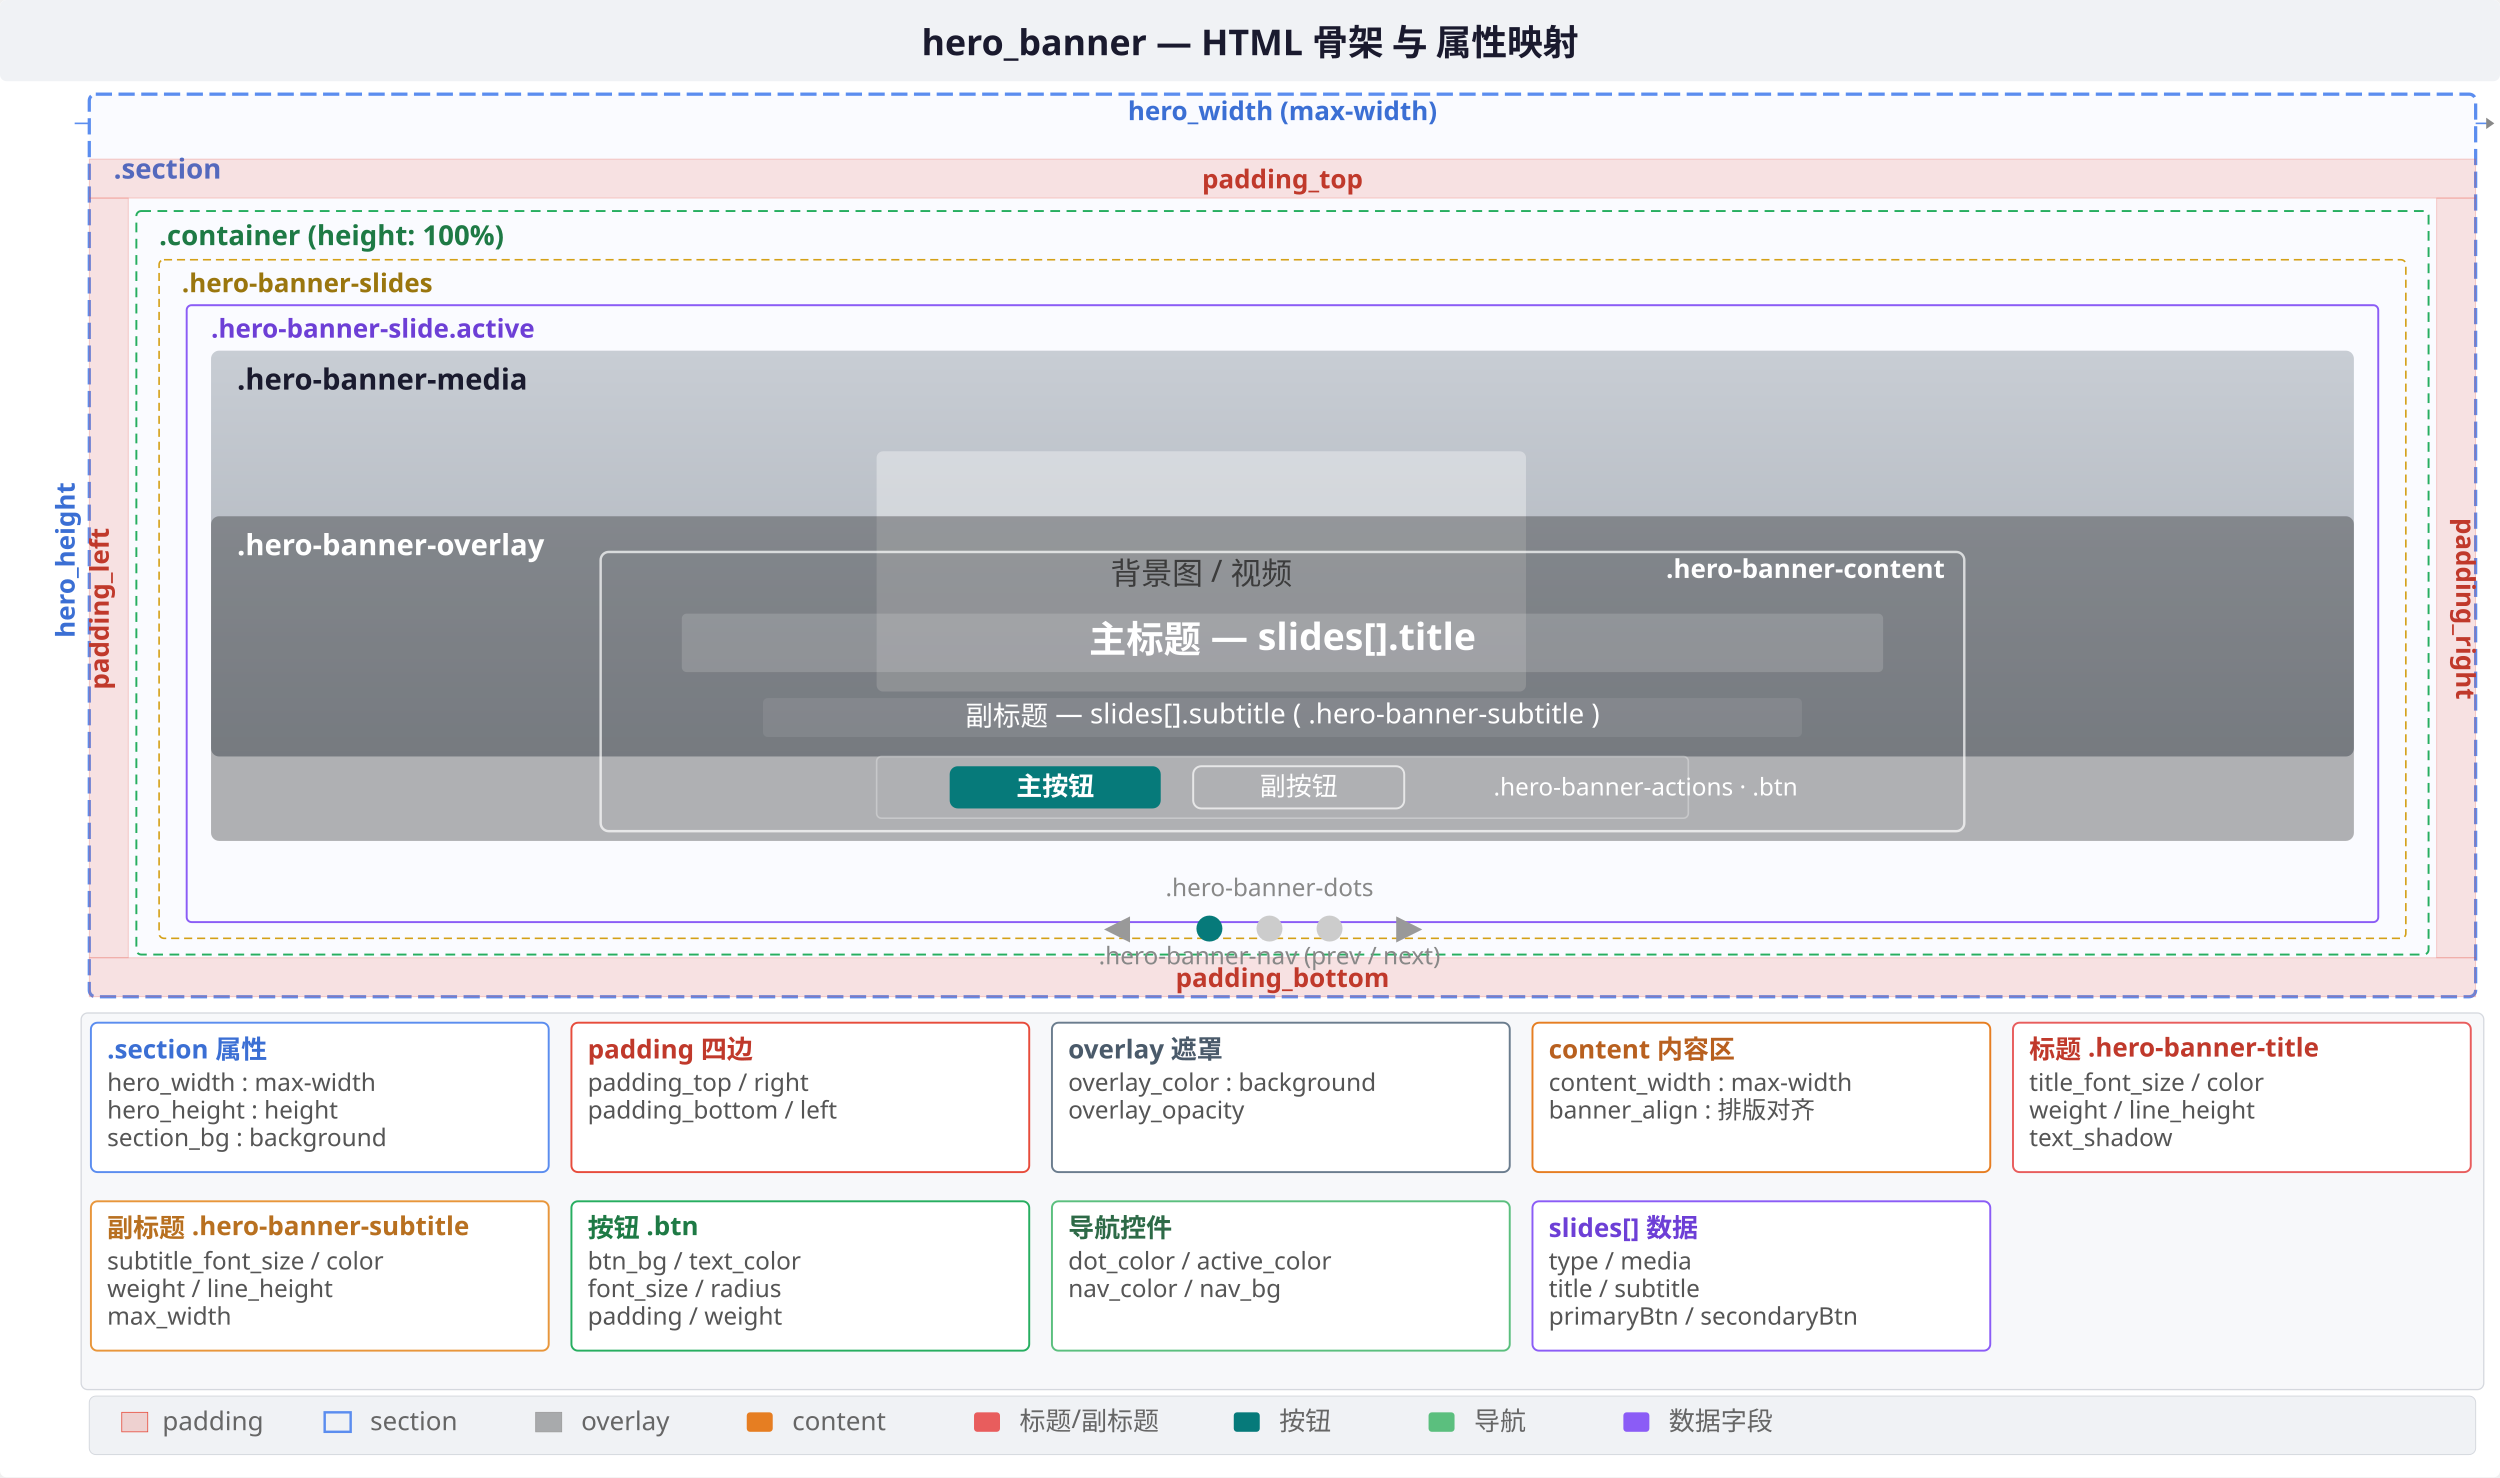
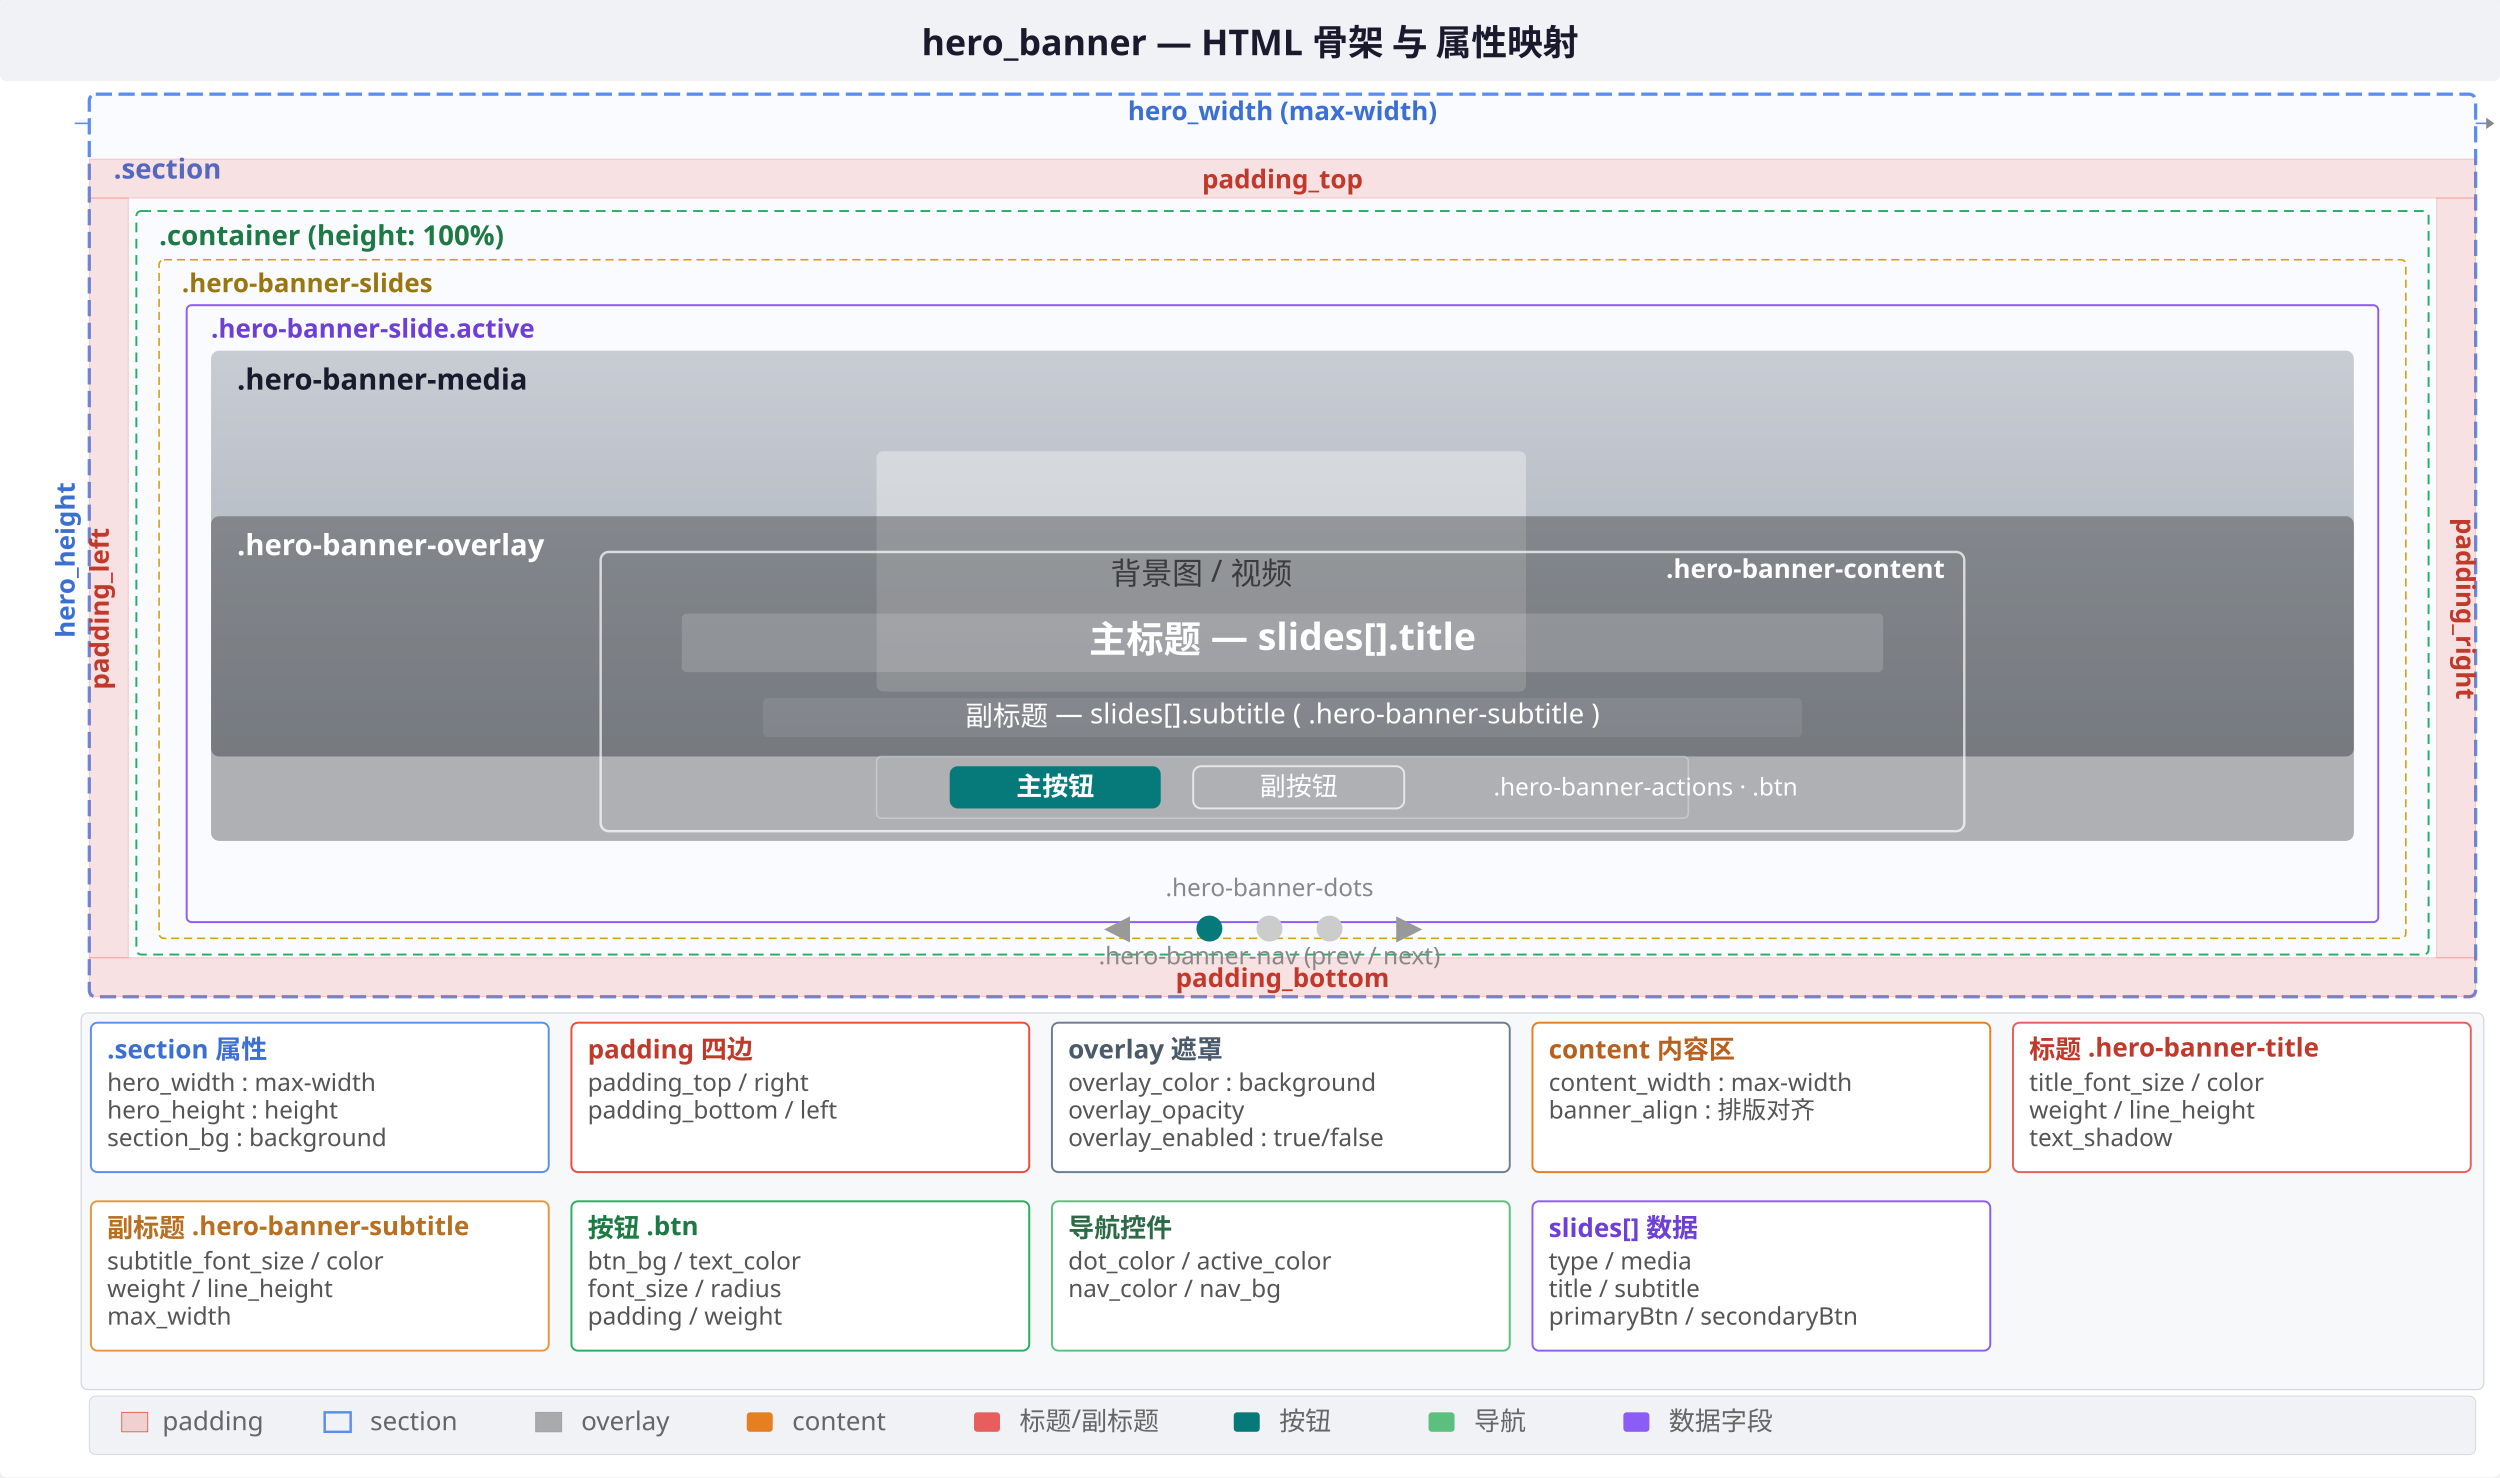
<svg xmlns="http://www.w3.org/2000/svg" viewBox="0 0 1540 910" width="1540" height="910">
  <defs>
    <marker id="aD" markerWidth="7" markerHeight="7" refX="3.5" refY="3.5" orient="auto">
      <path d="M0,1 L3.5,6 L7,1" fill="#e74c3c" />
    </marker>
    <marker id="aU" markerWidth="7" markerHeight="7" refX="3.5" refY="3.5" orient="auto">
      <path d="M0,6 L3.5,1 L7,6" fill="#e74c3c" />
    </marker>
    <marker id="aRb" markerWidth="7" markerHeight="7" refX="3.5" refY="3.5" orient="auto">
      <path d="M1,0 L6,3.5 L1,7" fill="#888" />
    </marker>
    <linearGradient id="mg" x1="0" y1="0" x2="0" y2="1">
      <stop offset="0%" stop-color="#c8cdd4" />
      <stop offset="100%" stop-color="#a8aeb6" />
    </linearGradient>
  </defs>
  <style>text{font-family:"Microsoft YaHei","PingFang SC",sans-serif}</style>
  <rect x="0" y="0" width="1540" height="910" fill="#fff" rx="4" />
  <rect x="0" y="0" width="1540" height="50" fill="#f0f2f5" rx="4" />
  <text x="770" y="34" text-anchor="middle" font-size="22" font-weight="bold" fill="#1a1a2e">hero_banner — HTML 骨架 与 属性映射</text>
  <text x="46" y="345" text-anchor="middle" font-size="16" fill="#3b6fd4" font-weight="bold" transform="rotate(-90, 46, 345)">hero_height</text>
  <g transform="translate(40, 0)">
    <rect x="15" y="58" width="1470" height="556" fill="rgba(91,141,239,0.035)" stroke="#5b8def" stroke-width="2" stroke-dasharray="10 4" rx="4" />
    <line x1="15" y1="76" x2="6" y2="76" stroke="#5b8def" stroke-width="1" />
    <line x1="1485" y1="76" x2="1494" y2="76" stroke="#5b8def" stroke-width="1" marker-end="url(#aRb)" />
    <text x="750" y="74" text-anchor="middle" font-size="16" fill="#3b6fd4" font-weight="bold">hero_width (max-width)</text>
    <text x="30" y="110" font-size="17" fill="#3b6fd4" font-weight="bold">.section</text>
    <rect x="15" y="98" width="1470" height="24" fill="rgba(231,76,60,0.15)" stroke="rgba(231,76,60,0.3)" stroke-width="0.5" />
    <text x="750" y="116" text-anchor="middle" font-size="16" fill="#c0392b" font-weight="bold">padding_top</text>
    <rect x="15" y="590" width="1470" height="24" fill="rgba(231,76,60,0.15)" stroke="rgba(231,76,60,0.3)" stroke-width="0.5" />
    <text x="750" y="608" text-anchor="middle" font-size="16" fill="#c0392b" font-weight="bold">padding_bottom</text>
    <rect x="15" y="122" width="24" height="468" fill="rgba(231,76,60,0.15)" stroke="rgba(231,76,60,0.3)" stroke-width="0.5" />
    <text x="27" y="375" text-anchor="middle" font-size="16" fill="#c0392b" font-weight="bold" transform="rotate(-90, 27, 375)">padding_left</text>
    <rect x="1461" y="122" width="24" height="468" fill="rgba(231,76,60,0.15)" stroke="rgba(231,76,60,0.3)" stroke-width="0.5" />
    <text x="1473" y="375" text-anchor="middle" font-size="16" fill="#c0392b" font-weight="bold" transform="rotate(90, 1473, 375)">padding_right</text>
    <rect x="44" y="130" width="1412" height="458" fill="none" stroke="#27ae60" stroke-width="1.2" stroke-dasharray="6 4" rx="3" />
    <text x="58" y="151" font-size="17" fill="#1e7a45" font-weight="bold">.container (height: 100%)</text>
    <rect x="58" y="160" width="1384" height="418" fill="none" stroke="#d4a017" stroke-width="1" stroke-dasharray="5 3" rx="3" />
    <text x="72" y="180" font-size="16" fill="#9a760e" font-weight="bold">.hero-banner-slides</text>
    <rect x="75" y="188" width="1350" height="380" fill="none" stroke="#8b5cf6" stroke-width="1.2" rx="3" />
    <text x="90" y="208" font-size="16" fill="#6d3fd6" font-weight="bold">.hero-banner-slide.active</text>
    <rect x="90" y="216" width="1320" height="250" fill="url(#mg)" rx="5" />
    <text x="106" y="240" font-size="18" fill="#1a1a2e" font-weight="bold">.hero-banner-media</text>
    <rect x="500" y="278" width="400" height="148" fill="rgba(255,255,255,0.35)" rx="4" />
    <text x="700" y="360" text-anchor="middle" font-size="19" fill="#555">背景图 / 视频</text>
    <rect x="90" y="318" width="1320" height="200" fill="rgba(0,0,0,0.3)" rx="5" />
    <text x="106" y="342" font-size="18" fill="#fff" font-weight="bold">.hero-banner-overlay</text>
    <rect x="330" y="340" width="840" height="172" fill="none" stroke="rgba(255,255,255,0.7)" stroke-width="1.5" rx="5" />
    <text x="1158" y="356" text-anchor="end" font-size="16" fill="#fff" font-weight="bold">.hero-banner-content</text>
    <rect x="380" y="378" width="740" height="36" fill="rgba(255,255,255,0.15)" rx="3" />
    <text x="750" y="402" text-anchor="middle" font-size="23" fill="#fff" font-weight="bold">主标题 — slides[].title</text>
    <rect x="430" y="430" width="640" height="24" fill="rgba(255,255,255,0.08)" rx="3" />
    <text x="750" y="447" text-anchor="middle" font-size="17" fill="#fff">副标题 — slides[].subtitle ( .hero-banner-subtitle )</text>
    <rect x="500" y="466" width="500" height="38" fill="none" stroke="rgba(255,255,255,0.3)" stroke-width="1" rx="3" />
    <rect x="545" y="472" width="130" height="26" fill="#067a7a" rx="5" />
    <text x="610" y="490" text-anchor="middle" font-size="16" fill="#fff" font-weight="bold">主按钮</text>
    <rect x="695" y="472" width="130" height="26" fill="none" stroke="rgba(255,255,255,0.7)" stroke-width="1.2" rx="5" />
    <text x="760" y="490" text-anchor="middle" font-size="16" fill="#fff">副按钮</text>
    <text x="880" y="490" font-size="15" fill="#fff">.hero-banner-actions · .btn</text>
    <circle cx="705" cy="572" r="8" fill="#067a7a" />
    <circle cx="742" cy="572" r="8" fill="#ccc" />
    <circle cx="779" cy="572" r="8" fill="#ccc" />
    <text x="742" y="552" text-anchor="middle" font-size="15" fill="#888">.hero-banner-dots</text>
    <text x="640" y="578" font-size="21" fill="#999">◀</text>
    <text x="820" y="578" font-size="21" fill="#999">▶</text>
    <text x="742" y="594" text-anchor="middle" font-size="15" fill="#888">.hero-banner-nav (prev / next)</text>
    <rect x="10" y="624" width="1480" height="232" fill="#f7f8fa" stroke="#d5d8de" stroke-width="0.8" rx="4" />
    <text x="750" y="644" text-anchor="middle" font-size="16" fill="#888" font-weight="bold">属性字段</text>
    <rect x="16" y="630" width="282" height="92" fill="#fff" stroke="#5b8def" stroke-width="1.2" rx="4" />
    <text x="26" y="652" font-size="16" fill="#3b6fd4" font-weight="bold">.section 属性</text>
    <text x="26" y="672" font-size="15" fill="#555">hero_width : max-width</text>
    <text x="26" y="689" font-size="15" fill="#555">hero_height : height</text>
    <text x="26" y="706" font-size="15" fill="#555">section_bg : background</text>
    <rect x="312" y="630" width="282" height="92" fill="#fff" stroke="#e74c3c" stroke-width="1.2" rx="4" />
    <text x="322" y="652" font-size="16" fill="#c0392b" font-weight="bold">padding 四边</text>
    <text x="322" y="672" font-size="15" fill="#555">padding_top / right</text>
    <text x="322" y="689" font-size="15" fill="#555">padding_bottom / left</text>
    <rect x="608" y="630" width="282" height="92" fill="#fff" stroke="#6b7d8e" stroke-width="1.2" rx="4" />
    <text x="618" y="652" font-size="16" fill="#4a5a6a" font-weight="bold">overlay 遮罩</text>
    <text x="618" y="672" font-size="15" fill="#555">overlay_color : background</text>
    <text x="618" y="689" font-size="15" fill="#555">overlay_opacity</text>
+     <text x="618" y="706" font-size="15" fill="#555">overlay_enabled : true/false</text>
    <rect x="904" y="630" width="282" height="92" fill="#fff" stroke="#e67e22" stroke-width="1.2" rx="4" />
    <text x="914" y="652" font-size="16" fill="#b8601f" font-weight="bold">content 内容区</text>
    <text x="914" y="672" font-size="15" fill="#555">content_width : max-width</text>
    <text x="914" y="689" font-size="15" fill="#555">banner_align : 排版对齐</text>
    <rect x="1200" y="630" width="282" height="92" fill="#fff" stroke="#e85d5d" stroke-width="1.2" rx="4" />
    <text x="1210" y="652" font-size="16" fill="#c0392b" font-weight="bold">标题 .hero-banner-title</text>
    <text x="1210" y="672" font-size="15" fill="#555">title_font_size / color</text>
    <text x="1210" y="689" font-size="15" fill="#555">weight / line_height</text>
    <text x="1210" y="706" font-size="15" fill="#555">text_shadow</text>
    <rect x="16" y="740" width="282" height="92" fill="#fff" stroke="#e8963b" stroke-width="1.2" rx="4" />
    <text x="26" y="762" font-size="16" fill="#b87020" font-weight="bold">副标题 .hero-banner-subtitle</text>
    <text x="26" y="782" font-size="15" fill="#555">subtitle_font_size / color</text>
    <text x="26" y="799" font-size="15" fill="#555">weight / line_height</text>
    <text x="26" y="816" font-size="15" fill="#555">max_width</text>
    <rect x="312" y="740" width="282" height="92" fill="#fff" stroke="#27ae60" stroke-width="1.2" rx="4" />
    <text x="322" y="762" font-size="16" fill="#1e7a45" font-weight="bold">按钮 .btn</text>
    <text x="322" y="782" font-size="15" fill="#555">btn_bg / text_color</text>
    <text x="322" y="799" font-size="15" fill="#555">font_size / radius</text>
    <text x="322" y="816" font-size="15" fill="#555">padding / weight</text>
    <rect x="608" y="740" width="282" height="92" fill="#fff" stroke="#5bbf7e" stroke-width="1.2" rx="4" />
    <text x="618" y="762" font-size="16" fill="#2d6a47" font-weight="bold">导航控件</text>
    <text x="618" y="782" font-size="15" fill="#555">dot_color / active_color</text>
    <text x="618" y="799" font-size="15" fill="#555">nav_color / nav_bg</text>
    <rect x="904" y="740" width="282" height="92" fill="#fff" stroke="#8b5cf6" stroke-width="1.2" rx="4" />
    <text x="914" y="762" font-size="16" fill="#6d3fd6" font-weight="bold">slides[] 数据</text>
    <text x="914" y="782" font-size="15" fill="#555">type / media</text>
    <text x="914" y="799" font-size="15" fill="#555">title / subtitle</text>
    <text x="914" y="816" font-size="15" fill="#555">primaryBtn / secondaryBtn</text>
    <rect x="15" y="860" width="1470" height="36" fill="#f0f2f5" stroke="#d5d8de" stroke-width="0.6" rx="4" />
    <rect x="35" y="870" width="16" height="12" fill="rgba(231,76,60,0.2)" stroke="#e74c3c" stroke-width="0.5" />
    <text x="60" y="881" font-size="16" fill="#666">padding</text>
    <rect x="160" y="870" width="16" height="12" fill="none" stroke="#5b8def" stroke-width="1.5" />
    <text x="188" y="881" font-size="16" fill="#666">section</text>
    <rect x="290" y="870" width="16" height="12" fill="rgba(0,0,0,0.3)" stroke="#999" stroke-width="0.5" />
    <text x="318" y="881" font-size="16" fill="#666">overlay</text>
    <rect x="420" y="870" width="16" height="12" fill="#e67e22" rx="2" />
    <text x="448" y="881" font-size="16" fill="#666">content</text>
    <rect x="560" y="870" width="16" height="12" fill="#e85d5d" rx="2" />
    <text x="588" y="881" font-size="16" fill="#666">标题/副标题</text>
    <rect x="720" y="870" width="16" height="12" fill="#067a7a" rx="2" />
    <text x="748" y="881" font-size="16" fill="#666">按钮</text>
    <rect x="840" y="870" width="16" height="12" fill="#5bbf7e" rx="2" />
    <text x="868" y="881" font-size="16" fill="#666">导航</text>
    <rect x="960" y="870" width="16" height="12" fill="#8b5cf6" rx="2" />
    <text x="988" y="881" font-size="16" fill="#666">数据字段</text>
  </g>
</svg>
